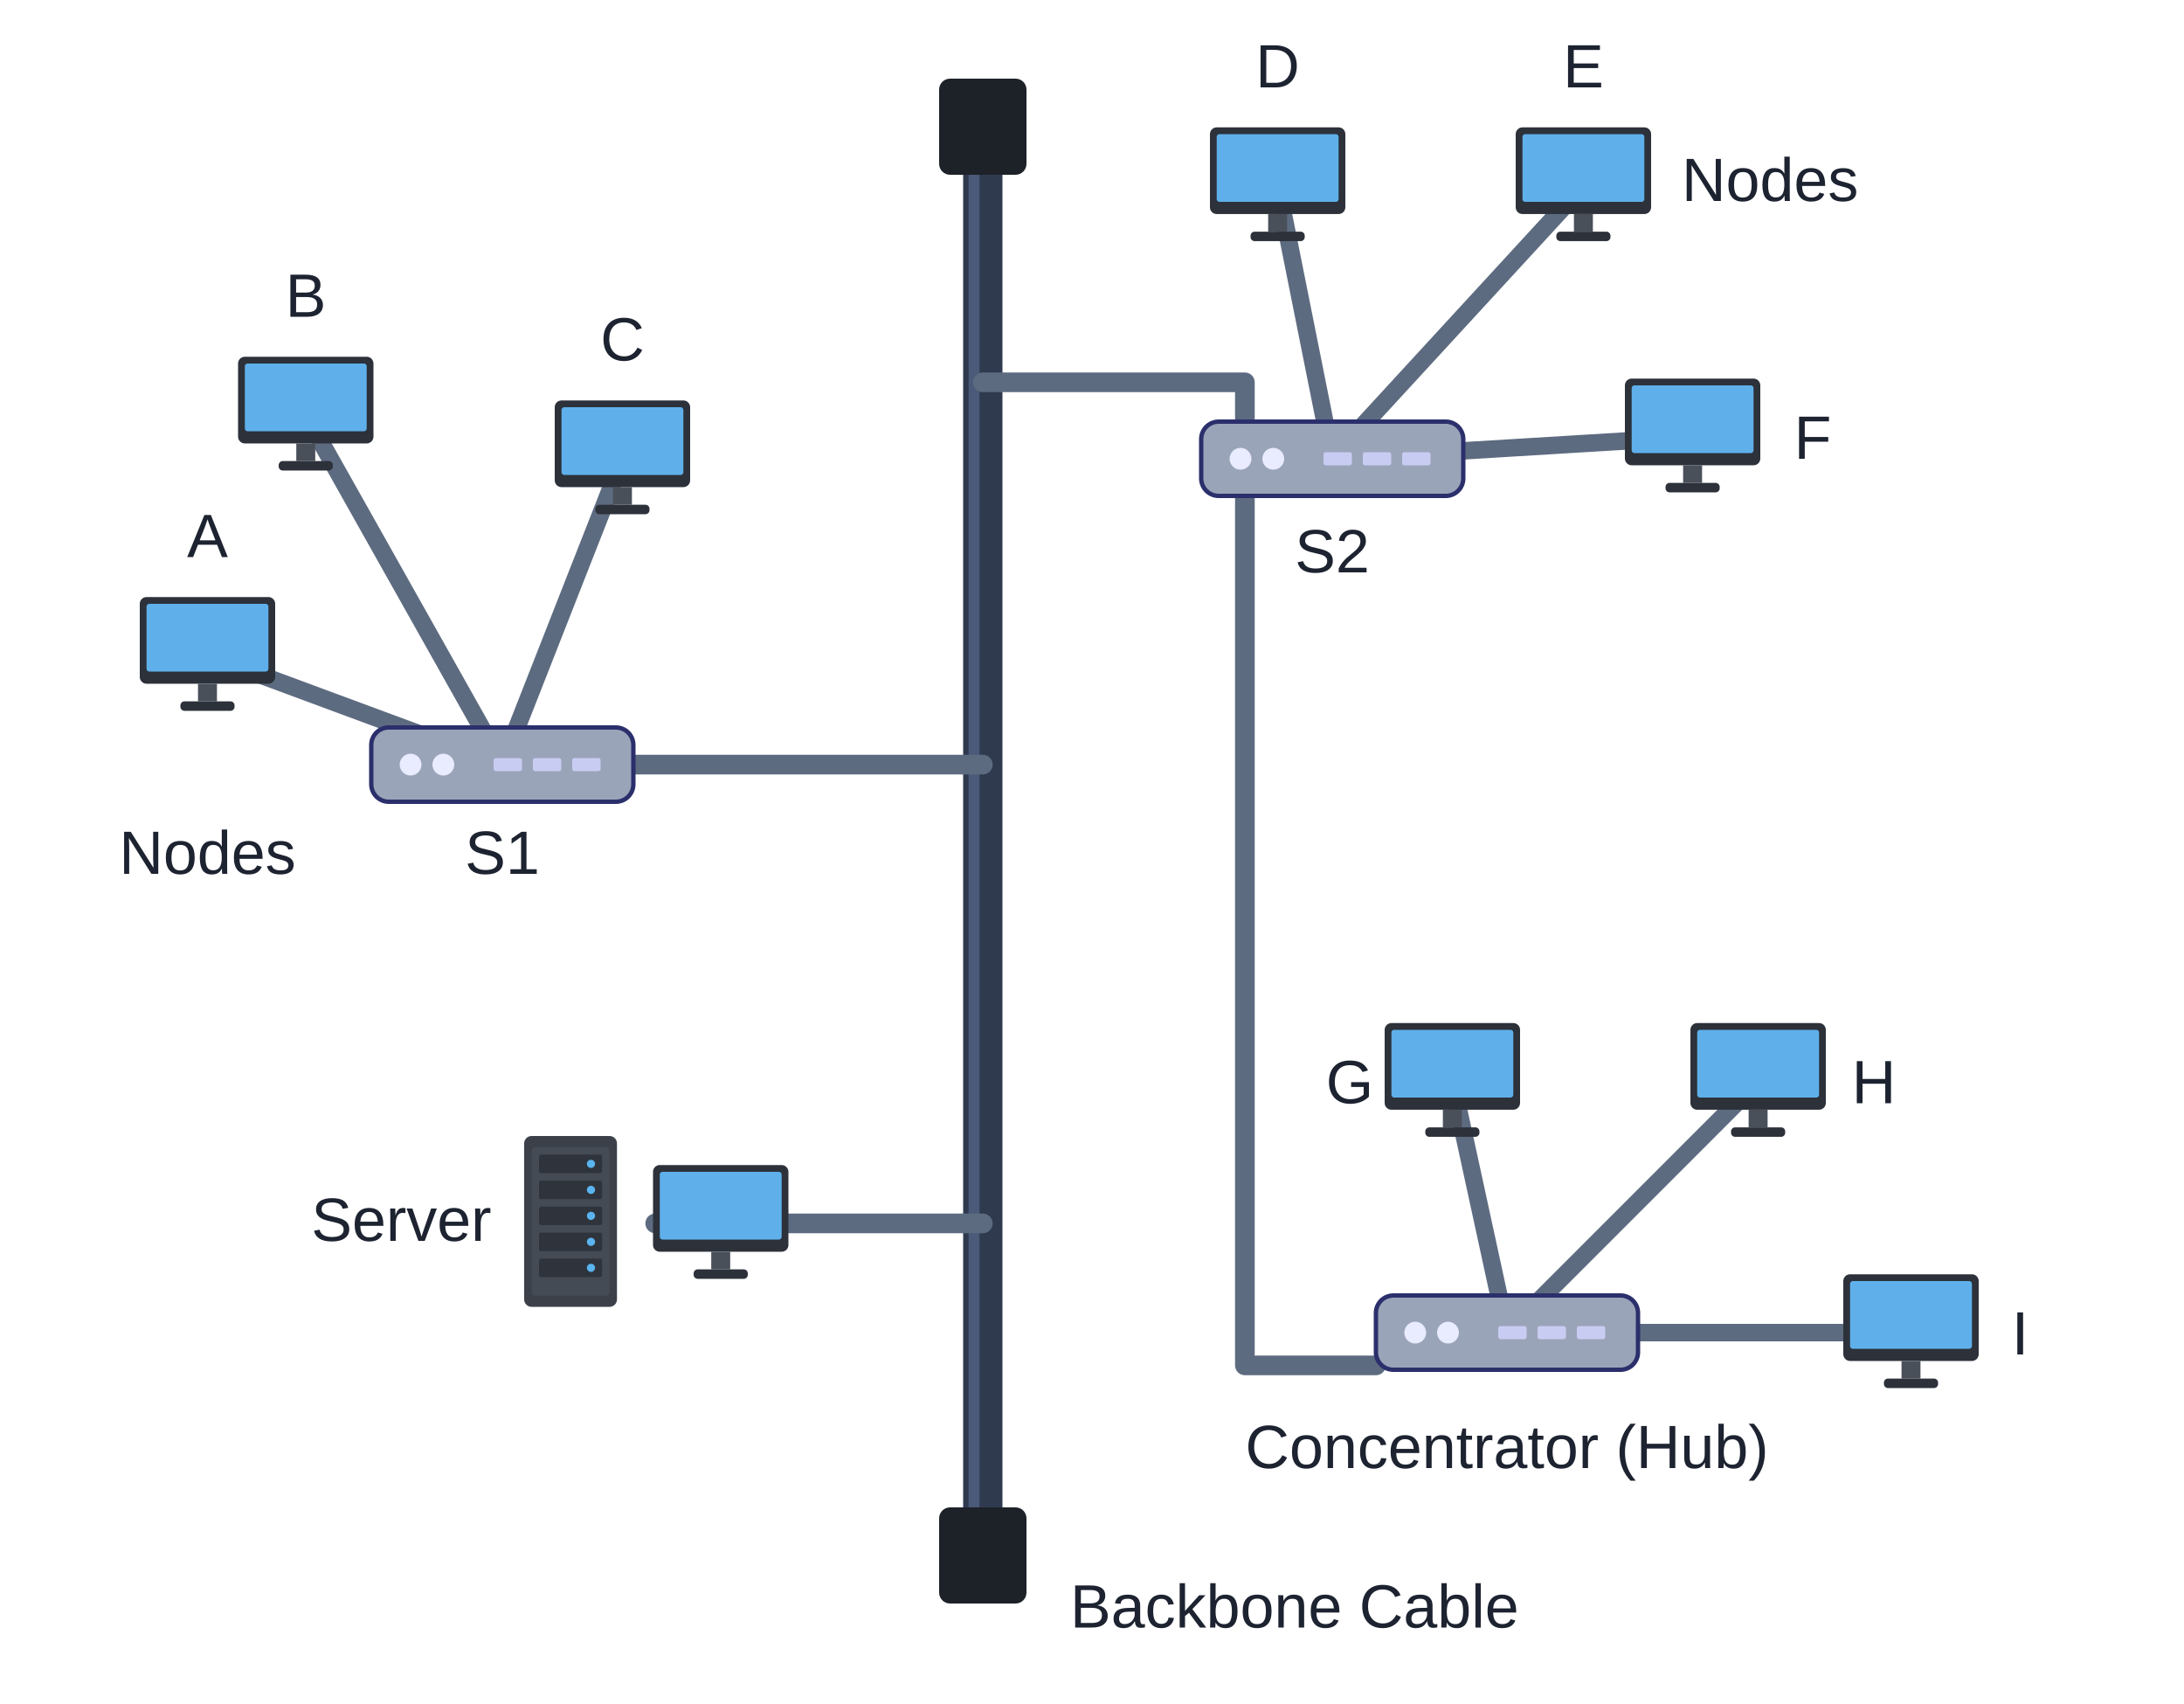
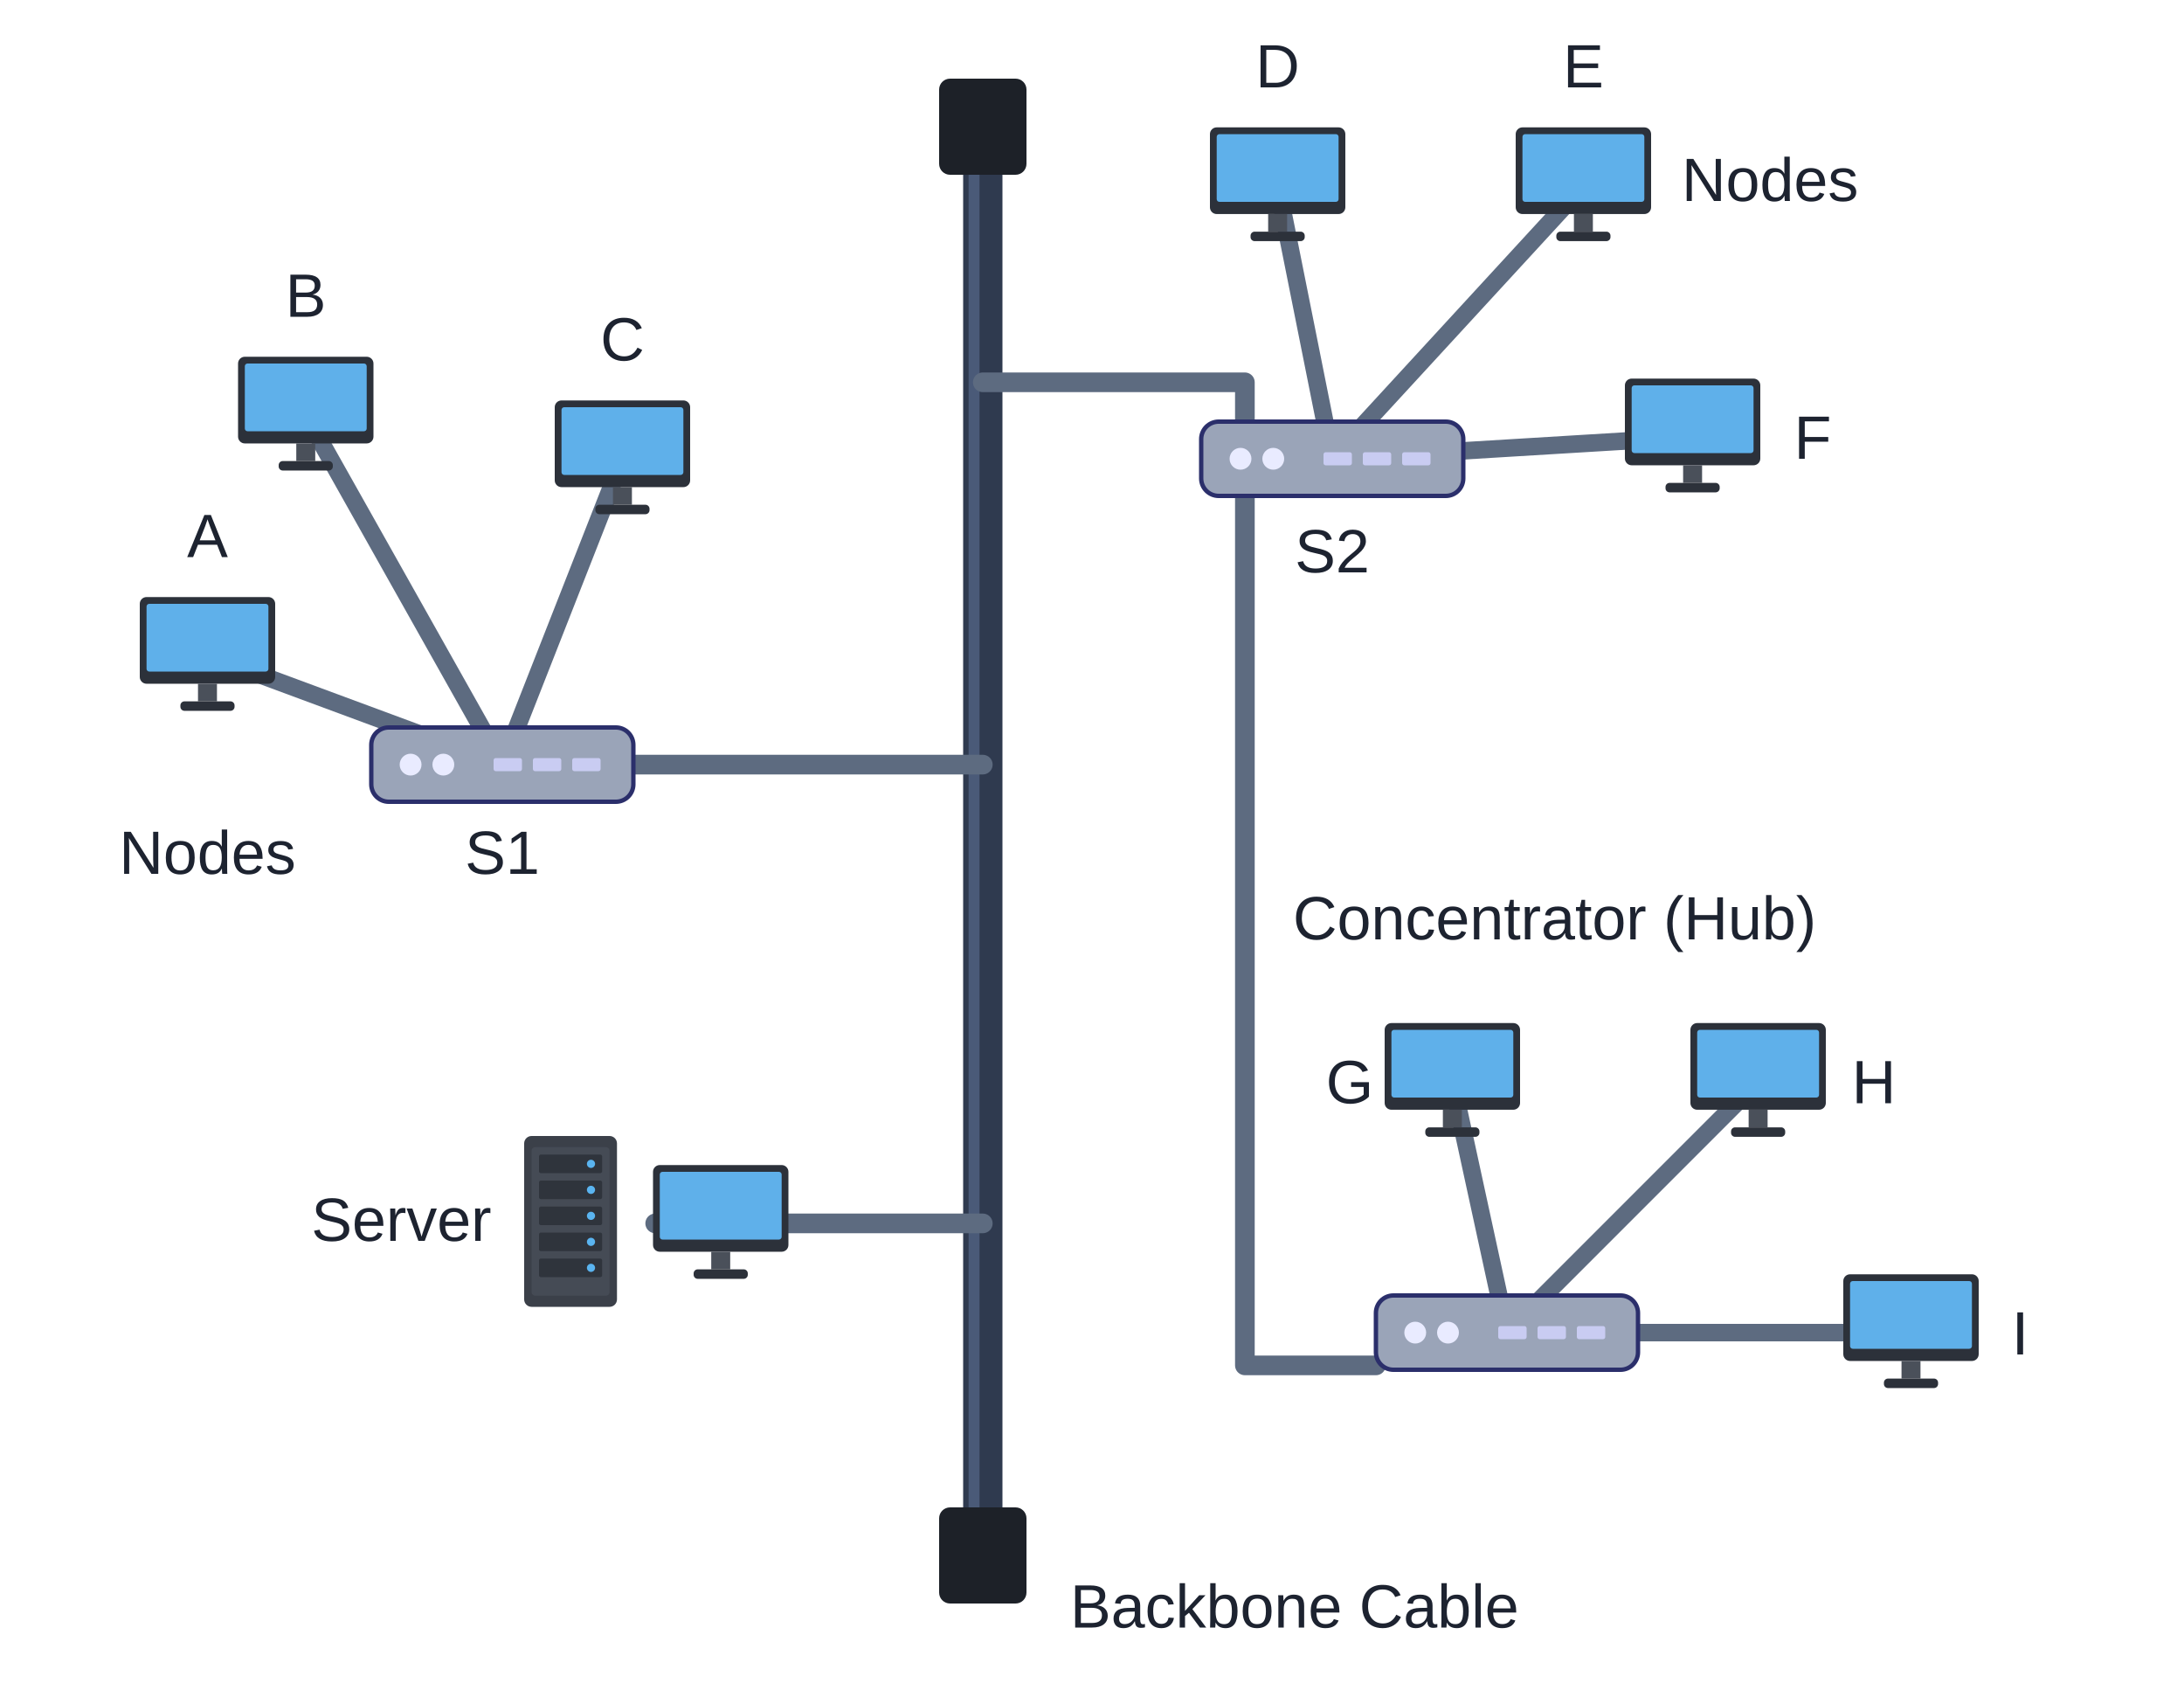
<svg xmlns="http://www.w3.org/2000/svg" viewBox="0 0 1000 780" font-family="Arial, Helvetica, sans-serif">
  <rect width="1000" height="780" fill="#ffffff" />
  <line x1="450.0" y1="70.0" x2="450.0" y2="700.0" stroke="#2f3a4f" stroke-width="18" stroke-linecap="butt" />
  <line x1="446.0" y1="70.0" x2="446.0" y2="700.0" stroke="#4a5a78" stroke-width="5" stroke-linecap="butt" />
  <line x1="450.0" y1="350.0" x2="280.0" y2="350.0" stroke="#5d6b80" stroke-width="9" stroke-linecap="round" />
  <line x1="230.0" y1="350.0" x2="95.0" y2="300.0" stroke="#5d6b80" stroke-width="8" stroke-linecap="round" />
  <line x1="230.0" y1="350.0" x2="140.0" y2="190.0" stroke="#5d6b80" stroke-width="8" stroke-linecap="round" />
  <line x1="230.0" y1="350.0" x2="285.0" y2="210.0" stroke="#5d6b80" stroke-width="8" stroke-linecap="round" />
  <path d="M450 175 L570 175 L570 195" fill="none" stroke="#5d6b80" stroke-width="9" stroke-linejoin="round" stroke-linecap="round" />
  <line x1="610.0" y1="210.0" x2="585.0" y2="85.0" stroke="#5d6b80" stroke-width="8" stroke-linecap="round" />
  <line x1="610.0" y1="210.0" x2="725.0" y2="85.0" stroke="#5d6b80" stroke-width="8" stroke-linecap="round" />
  <line x1="610.0" y1="210.0" x2="775.0" y2="200.0" stroke="#5d6b80" stroke-width="8" stroke-linecap="round" />
  <path d="M570 225 L570 625 L630 625" fill="none" stroke="#5d6b80" stroke-width="9" stroke-linejoin="round" stroke-linecap="round" />
  <line x1="690.0" y1="610.0" x2="665.0" y2="495.0" stroke="#5d6b80" stroke-width="8" stroke-linecap="round" />
  <line x1="690.0" y1="610.0" x2="805.0" y2="495.0" stroke="#5d6b80" stroke-width="8" stroke-linecap="round" />
  <line x1="690.0" y1="610.0" x2="875.0" y2="610.0" stroke="#5d6b80" stroke-width="8" stroke-linecap="round" />
  <line x1="450.0" y1="560.0" x2="300.0" y2="560.0" stroke="#5d6b80" stroke-width="9" stroke-linecap="round" />
  <rect x="430.0" y="36.0" width="40.0" height="44.0" rx="5" fill="#1d2128" stroke="none" stroke-width="0" />
  <rect x="430.0" y="690.0" width="40.0" height="44.0" rx="5" fill="#1d2128" stroke="none" stroke-width="0" />
  <g transform="translate(170.0 333.0) scale(1)">
    <rect x="0.0" y="0.0" width="120.0" height="34.0" rx="8" fill="#9aa4b8" stroke="#2b2f6b" stroke-width="2" />
    <circle cx="18.0" cy="17.0" r="5.0" fill="#e9ebff" stroke="none" stroke-width="2" />
    <circle cx="33.0" cy="17.0" r="5.0" fill="#e9ebff" stroke="none" stroke-width="2" />
    <rect x="56.0" y="14.0" width="13.0" height="6.0" rx="1" fill="#c9ccf2" stroke="none" stroke-width="0" />
    <rect x="74.0" y="14.0" width="13.0" height="6.0" rx="1" fill="#c9ccf2" stroke="none" stroke-width="0" />
    <rect x="92.0" y="14.0" width="13.0" height="6.0" rx="1" fill="#c9ccf2" stroke="none" stroke-width="0" />
  </g>
  <g transform="translate(550.0 193.0) scale(1)">
    <rect x="0.0" y="0.0" width="120.0" height="34.0" rx="8" fill="#9aa4b8" stroke="#2b2f6b" stroke-width="2" />
    <circle cx="18.0" cy="17.0" r="5.0" fill="#e9ebff" stroke="none" stroke-width="2" />
    <circle cx="33.0" cy="17.0" r="5.0" fill="#e9ebff" stroke="none" stroke-width="2" />
    <rect x="56.0" y="14.0" width="13.0" height="6.0" rx="1" fill="#c9ccf2" stroke="none" stroke-width="0" />
    <rect x="74.0" y="14.0" width="13.0" height="6.0" rx="1" fill="#c9ccf2" stroke="none" stroke-width="0" />
    <rect x="92.0" y="14.0" width="13.0" height="6.0" rx="1" fill="#c9ccf2" stroke="none" stroke-width="0" />
  </g>
  <g transform="translate(630.0 593.0) scale(1)">
    <rect x="0.0" y="0.0" width="120.0" height="34.0" rx="8" fill="#9aa4b8" stroke="#2b2f6b" stroke-width="2" />
    <circle cx="18.0" cy="17.0" r="5.0" fill="#e9ebff" stroke="none" stroke-width="2" />
    <circle cx="33.0" cy="17.0" r="5.0" fill="#e9ebff" stroke="none" stroke-width="2" />
    <rect x="56.0" y="14.0" width="13.0" height="6.0" rx="1" fill="#c9ccf2" stroke="none" stroke-width="0" />
    <rect x="74.0" y="14.0" width="13.0" height="6.0" rx="1" fill="#c9ccf2" stroke="none" stroke-width="0" />
    <rect x="92.0" y="14.0" width="13.0" height="6.0" rx="1" fill="#c9ccf2" stroke="none" stroke-width="0" />
  </g>
  <g transform="translate(64.0 273.3) scale(0.62)">
    <rect x="0.0" y="0.0" width="100.0" height="64.0" rx="5" fill="#2c313a" stroke="none" stroke-width="0" />
    <rect x="5.0" y="5.0" width="90.0" height="50.0" rx="2" fill="#5fb0ea" stroke="none" stroke-width="0" />
    <rect x="43.0" y="64.0" width="14.0" height="13.0" rx="0" fill="#4a505a" stroke="none" stroke-width="2" />
    <rect x="30.0" y="77.0" width="40.0" height="7.0" rx="3" fill="#2c313a" stroke="none" stroke-width="0" />
  </g>
  <text x="95.0" y="255.0" font-size="28" fill="#1d2330" text-anchor="middle" font-family="Arial, Helvetica, sans-serif">A</text>
  <g transform="translate(109.0 163.3) scale(0.62)">
    <rect x="0.0" y="0.0" width="100.0" height="64.0" rx="5" fill="#2c313a" stroke="none" stroke-width="0" />
    <rect x="5.0" y="5.0" width="90.0" height="50.0" rx="2" fill="#5fb0ea" stroke="none" stroke-width="0" />
    <rect x="43.0" y="64.0" width="14.0" height="13.0" rx="0" fill="#4a505a" stroke="none" stroke-width="2" />
    <rect x="30.0" y="77.0" width="40.0" height="7.0" rx="3" fill="#2c313a" stroke="none" stroke-width="0" />
  </g>
  <text x="140.0" y="145.0" font-size="28" fill="#1d2330" text-anchor="middle" font-family="Arial, Helvetica, sans-serif">B</text>
  <g transform="translate(254.0 183.3) scale(0.62)">
    <rect x="0.0" y="0.0" width="100.0" height="64.0" rx="5" fill="#2c313a" stroke="none" stroke-width="0" />
    <rect x="5.0" y="5.0" width="90.0" height="50.0" rx="2" fill="#5fb0ea" stroke="none" stroke-width="0" />
    <rect x="43.0" y="64.0" width="14.0" height="13.0" rx="0" fill="#4a505a" stroke="none" stroke-width="2" />
    <rect x="30.0" y="77.0" width="40.0" height="7.0" rx="3" fill="#2c313a" stroke="none" stroke-width="0" />
  </g>
  <text x="285.0" y="165.0" font-size="28" fill="#1d2330" text-anchor="middle" font-family="Arial, Helvetica, sans-serif">C</text>
  <g transform="translate(554.0 58.3) scale(0.62)">
    <rect x="0.0" y="0.0" width="100.0" height="64.0" rx="5" fill="#2c313a" stroke="none" stroke-width="0" />
    <rect x="5.0" y="5.0" width="90.0" height="50.0" rx="2" fill="#5fb0ea" stroke="none" stroke-width="0" />
    <rect x="43.0" y="64.0" width="14.0" height="13.0" rx="0" fill="#4a505a" stroke="none" stroke-width="2" />
    <rect x="30.0" y="77.0" width="40.0" height="7.0" rx="3" fill="#2c313a" stroke="none" stroke-width="0" />
  </g>
  <text x="585.0" y="40.0" font-size="28" fill="#1d2330" text-anchor="middle" font-family="Arial, Helvetica, sans-serif">D</text>
  <g transform="translate(694.0 58.3) scale(0.62)">
    <rect x="0.0" y="0.0" width="100.0" height="64.0" rx="5" fill="#2c313a" stroke="none" stroke-width="0" />
    <rect x="5.0" y="5.0" width="90.0" height="50.0" rx="2" fill="#5fb0ea" stroke="none" stroke-width="0" />
    <rect x="43.0" y="64.0" width="14.0" height="13.0" rx="0" fill="#4a505a" stroke="none" stroke-width="2" />
    <rect x="30.0" y="77.0" width="40.0" height="7.0" rx="3" fill="#2c313a" stroke="none" stroke-width="0" />
  </g>
  <text x="725.0" y="40.0" font-size="28" fill="#1d2330" text-anchor="middle" font-family="Arial, Helvetica, sans-serif">E</text>
  <g transform="translate(744.0 173.3) scale(0.62)">
    <rect x="0.0" y="0.0" width="100.0" height="64.0" rx="5" fill="#2c313a" stroke="none" stroke-width="0" />
    <rect x="5.0" y="5.0" width="90.0" height="50.0" rx="2" fill="#5fb0ea" stroke="none" stroke-width="0" />
    <rect x="43.0" y="64.0" width="14.0" height="13.0" rx="0" fill="#4a505a" stroke="none" stroke-width="2" />
    <rect x="30.0" y="77.0" width="40.0" height="7.0" rx="3" fill="#2c313a" stroke="none" stroke-width="0" />
  </g>
  <text x="830.0" y="210.0" font-size="28" fill="#1d2330" text-anchor="middle" font-family="Arial, Helvetica, sans-serif">F</text>
  <g transform="translate(634.0 468.3) scale(0.62)">
    <rect x="0.0" y="0.0" width="100.0" height="64.0" rx="5" fill="#2c313a" stroke="none" stroke-width="0" />
    <rect x="5.0" y="5.0" width="90.0" height="50.0" rx="2" fill="#5fb0ea" stroke="none" stroke-width="0" />
    <rect x="43.0" y="64.0" width="14.0" height="13.0" rx="0" fill="#4a505a" stroke="none" stroke-width="2" />
    <rect x="30.0" y="77.0" width="40.0" height="7.0" rx="3" fill="#2c313a" stroke="none" stroke-width="0" />
  </g>
  <text x="618.0" y="505.0" font-size="28" fill="#1d2330" text-anchor="middle" font-family="Arial, Helvetica, sans-serif">G</text>
  <g transform="translate(774.0 468.3) scale(0.62)">
    <rect x="0.0" y="0.0" width="100.0" height="64.0" rx="5" fill="#2c313a" stroke="none" stroke-width="0" />
    <rect x="5.0" y="5.0" width="90.0" height="50.0" rx="2" fill="#5fb0ea" stroke="none" stroke-width="0" />
    <rect x="43.0" y="64.0" width="14.0" height="13.0" rx="0" fill="#4a505a" stroke="none" stroke-width="2" />
    <rect x="30.0" y="77.0" width="40.0" height="7.0" rx="3" fill="#2c313a" stroke="none" stroke-width="0" />
  </g>
  <text x="858.0" y="505.0" font-size="28" fill="#1d2330" text-anchor="middle" font-family="Arial, Helvetica, sans-serif">H</text>
  <g transform="translate(844.0 583.3) scale(0.62)">
    <rect x="0.0" y="0.0" width="100.0" height="64.0" rx="5" fill="#2c313a" stroke="none" stroke-width="0" />
    <rect x="5.0" y="5.0" width="90.0" height="50.0" rx="2" fill="#5fb0ea" stroke="none" stroke-width="0" />
    <rect x="43.0" y="64.0" width="14.0" height="13.0" rx="0" fill="#4a505a" stroke="none" stroke-width="2" />
    <rect x="30.0" y="77.0" width="40.0" height="7.0" rx="3" fill="#2c313a" stroke="none" stroke-width="0" />
  </g>
  <text x="925.0" y="620.0" font-size="28" fill="#1d2330" text-anchor="middle" font-family="Arial, Helvetica, sans-serif">I</text>
  <g transform="translate(240.0 520.0) scale(0.85)">
    <rect x="0.0" y="0.0" width="50.0" height="92.0" rx="4" fill="#3b4049" stroke="none" stroke-width="0" />
    <rect x="4.0" y="6.0" width="42.0" height="80.0" rx="2" fill="#454b55" stroke="none" stroke-width="0" />
    <rect x="8.0" y="10.0" width="34.0" height="10.0" rx="1" fill="#2f343c" stroke="none" stroke-width="0" />
    <circle cx="36.0" cy="15.0" r="2.2" fill="#5ab4f0" stroke="none" stroke-width="2" />
    <rect x="8.0" y="24.0" width="34.0" height="10.0" rx="1" fill="#2f343c" stroke="none" stroke-width="0" />
    <circle cx="36.0" cy="29.0" r="2.2" fill="#5ab4f0" stroke="none" stroke-width="2" />
    <rect x="8.0" y="38.0" width="34.0" height="10.0" rx="1" fill="#2f343c" stroke="none" stroke-width="0" />
    <circle cx="36.0" cy="43.0" r="2.2" fill="#5ab4f0" stroke="none" stroke-width="2" />
    <rect x="8.0" y="52.0" width="34.0" height="10.0" rx="1" fill="#2f343c" stroke="none" stroke-width="0" />
    <circle cx="36.0" cy="57.0" r="2.2" fill="#5ab4f0" stroke="none" stroke-width="2" />
    <rect x="8.0" y="66.0" width="34.0" height="10.0" rx="1" fill="#2f343c" stroke="none" stroke-width="0" />
    <circle cx="36.0" cy="71.0" r="2.2" fill="#5ab4f0" stroke="none" stroke-width="2" />
  </g>
  <g transform="translate(299.0 533.3) scale(0.62)">
    <rect x="0.0" y="0.0" width="100.0" height="64.0" rx="5" fill="#2c313a" stroke="none" stroke-width="0" />
    <rect x="5.0" y="5.0" width="90.0" height="50.0" rx="2" fill="#5fb0ea" stroke="none" stroke-width="0" />
    <rect x="43.0" y="64.0" width="14.0" height="13.0" rx="0" fill="#4a505a" stroke="none" stroke-width="2" />
    <rect x="30.0" y="77.0" width="40.0" height="7.0" rx="3" fill="#2c313a" stroke="none" stroke-width="0" />
  </g>
  <text x="95.0" y="400.0" font-size="28" fill="#1d2330" text-anchor="middle" font-family="Arial, Helvetica, sans-serif">Nodes</text>
  <text x="230.0" y="400.0" font-size="28" fill="#1d2330" text-anchor="middle" font-family="Arial, Helvetica, sans-serif">S1</text>
  <text x="610.0" y="262.0" font-size="28" fill="#1d2330" text-anchor="middle" font-family="Arial, Helvetica, sans-serif">S2</text>
  <text x="770.0" y="92.0" font-size="28" fill="#1d2330" text-anchor="start" font-family="Arial, Helvetica, sans-serif">Nodes</text>
-   <text x="690.0" y="672.0" font-size="28" fill="#1d2330" text-anchor="middle" font-family="Arial, Helvetica, sans-serif">Concentrator (Hub)</text>
+   <text x="592.0" y="430.0" font-size="28" fill="#1d2330" text-anchor="start" font-family="Arial, Helvetica, sans-serif">Concentrator (Hub)</text>
  <text x="225.0" y="568.0" font-size="28" fill="#1d2330" text-anchor="end" font-family="Arial, Helvetica, sans-serif">Server</text>
  <text x="490.0" y="745.0" font-size="28" fill="#1d2330" text-anchor="start" font-family="Arial, Helvetica, sans-serif">Backbone Cable</text>
</svg>
